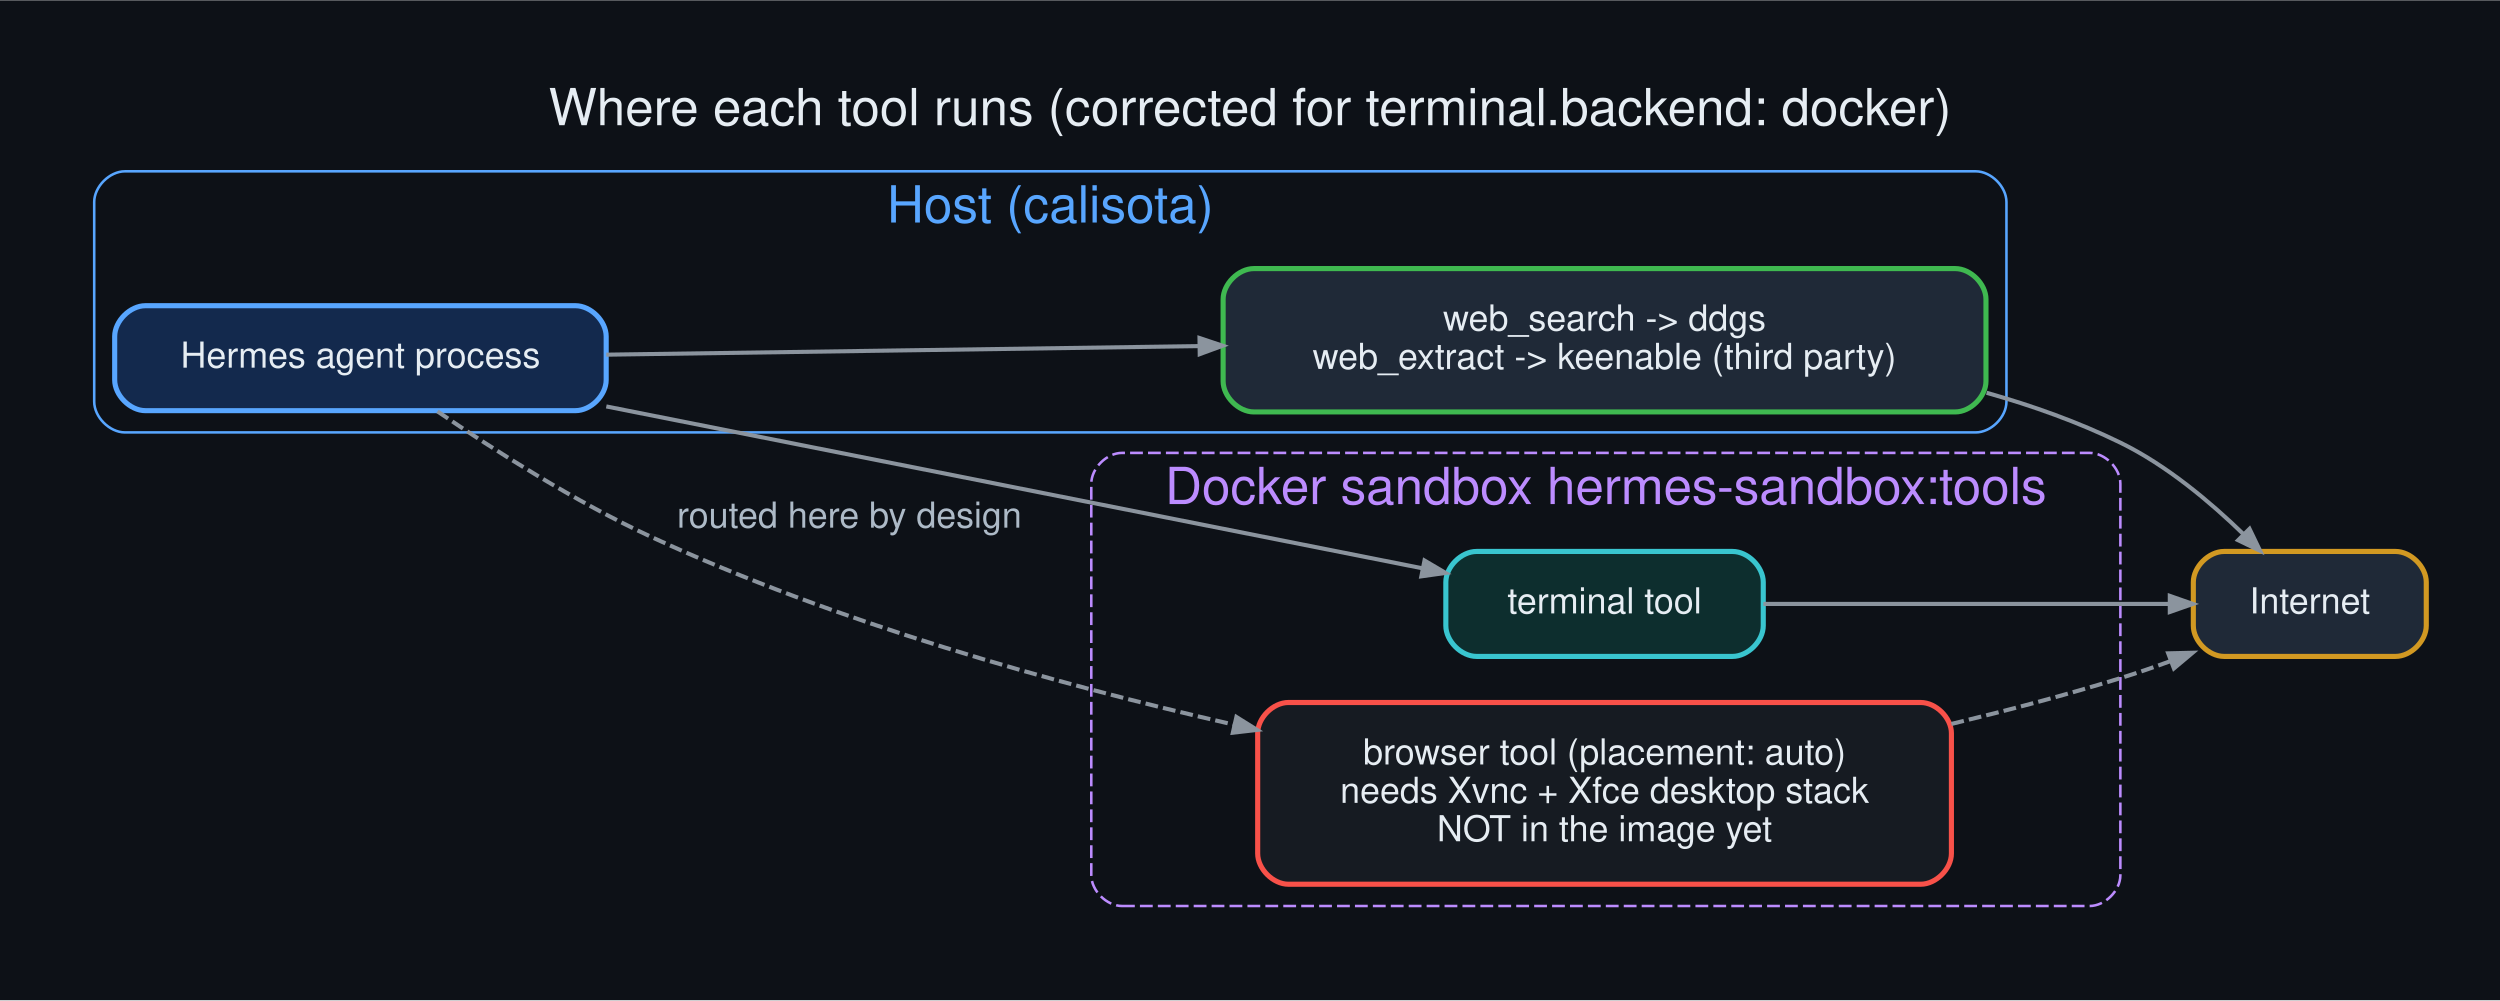
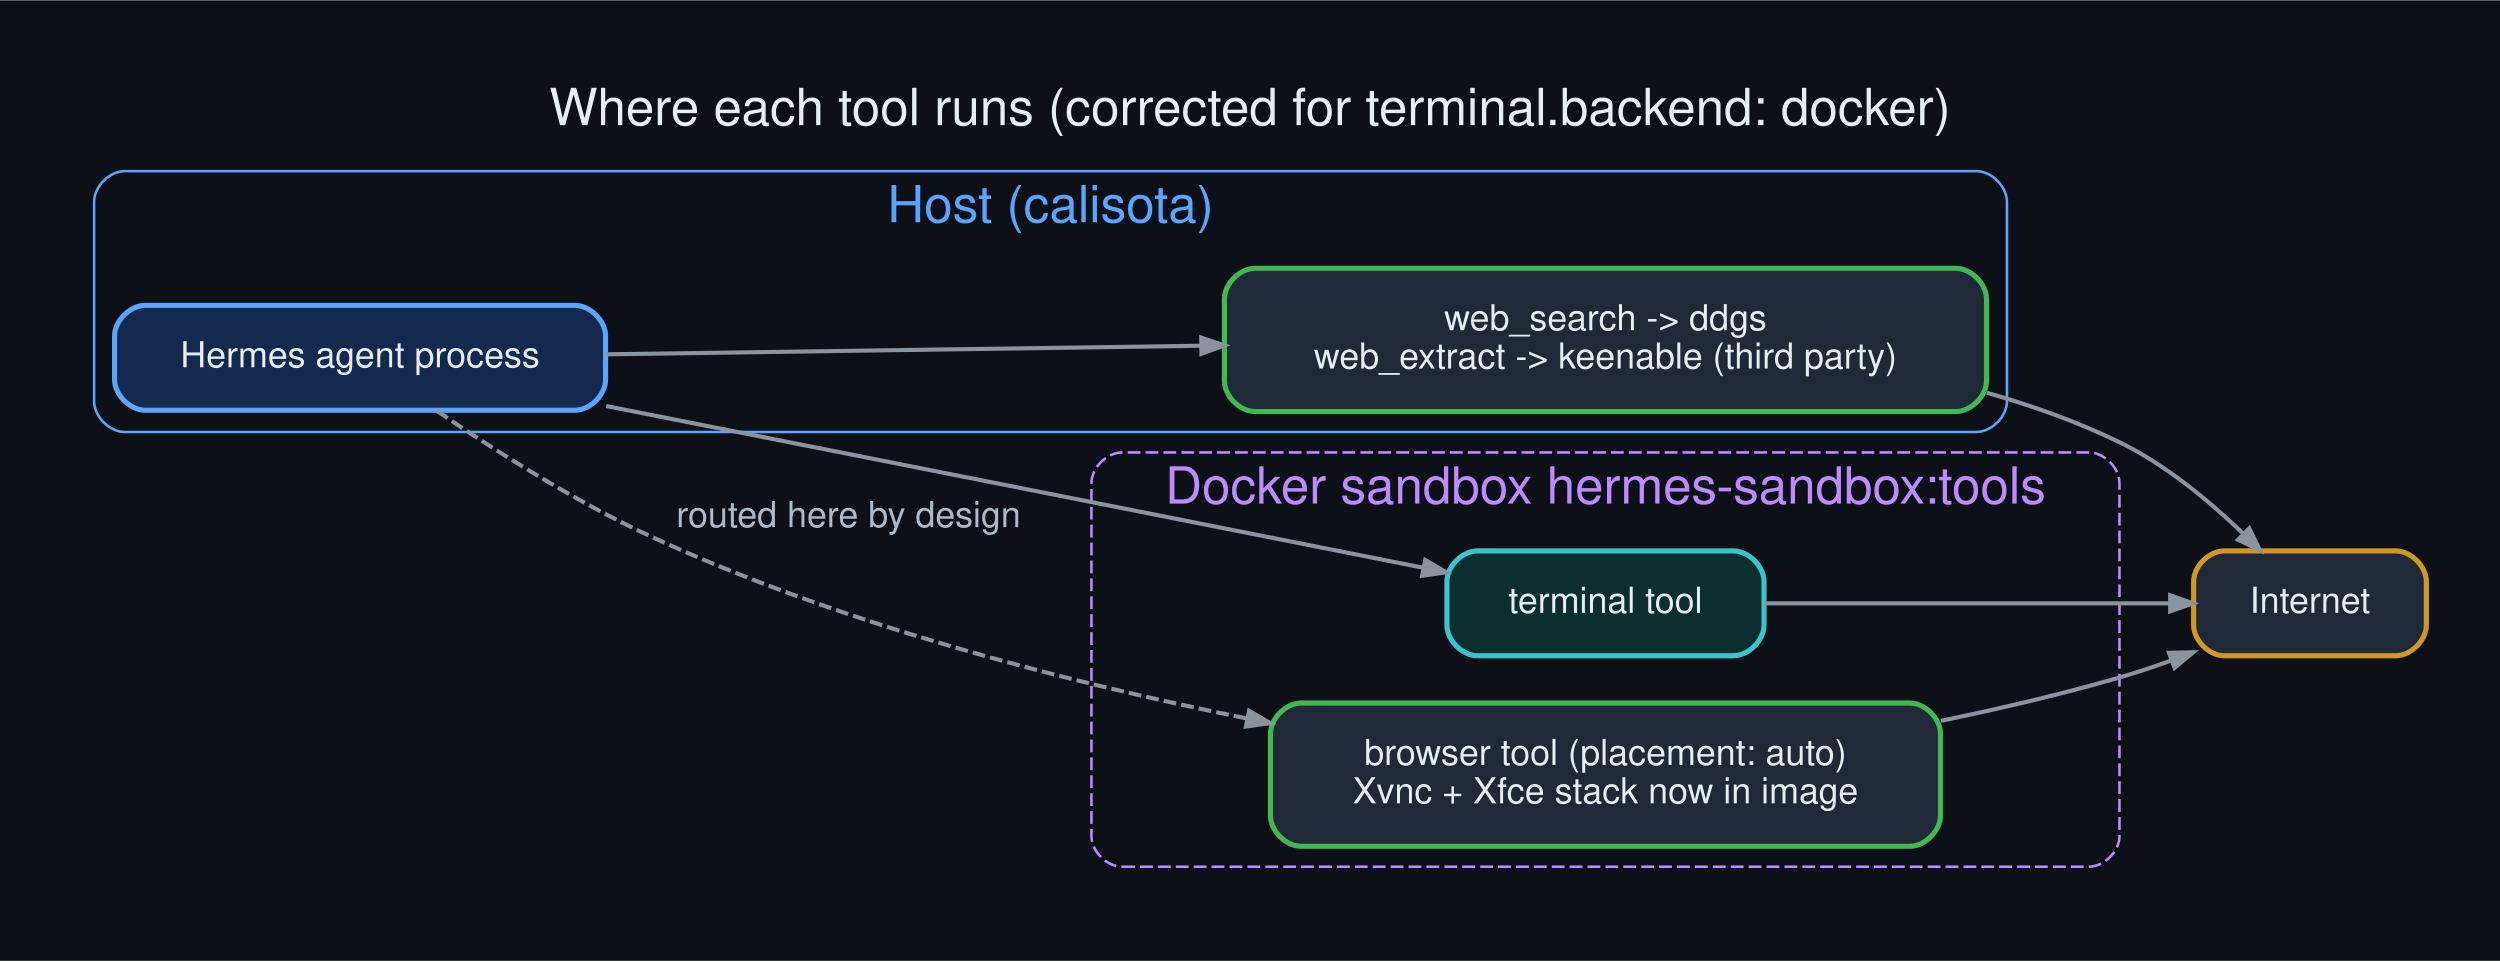
- <svg xmlns="http://www.w3.org/2000/svg" width="977pt" height="391pt" viewBox="0.00 0.00 976.60 390.60">
-   <g id="graph0" class="graph" transform="scale(1 1) rotate(0) translate(28.8 361.8)">
-     <polygon fill="#0d1117" stroke="transparent" points="-28.8,28.8 -28.8,-361.8 947.8,-361.8 947.8,28.8 -28.8,28.8" />
-     <text text-anchor="middle" x="459.5" y="-313" font-family="Helvetica,sans-Serif" font-size="20.00" fill="#e6edf3">Where each tool runs (corrected for terminal.backend: docker)</text>
+ <svg xmlns="http://www.w3.org/2000/svg" width="978pt" height="376pt" viewBox="0.00 0.00 977.60 375.60">
+   <g id="graph0" class="graph" transform="scale(1 1) rotate(0) translate(28.8 346.8)">
+     <polygon fill="#0d1117" stroke="transparent" points="-28.8,28.8 -28.8,-346.8 948.8,-346.8 948.8,28.8 -28.8,28.8" />
+     <text text-anchor="middle" x="460" y="-298" font-family="Helvetica,sans-Serif" font-size="20.00" fill="#e6edf3">Where each tool runs (corrected for terminal.backend: docker)</text>
    <g id="clust1" class="cluster">
-       <path fill="#0d1117" stroke="#58a6ff" d="M20,-193C20,-193 743,-193 743,-193 749,-193 755,-199 755,-205 755,-205 755,-283 755,-283 755,-289 749,-295 743,-295 743,-295 20,-295 20,-295 14,-295 8,-289 8,-283 8,-283 8,-205 8,-205 8,-199 14,-193 20,-193" />
-       <text text-anchor="middle" x="381.5" y="-275" font-family="Helvetica,sans-Serif" font-size="20.00" fill="#58a6ff">Host (calisota)</text>
+       <path fill="#0d1117" stroke="#58a6ff" d="M20,-178C20,-178 744,-178 744,-178 750,-178 756,-184 756,-190 756,-190 756,-268 756,-268 756,-274 750,-280 744,-280 744,-280 20,-280 20,-280 14,-280 8,-274 8,-268 8,-268 8,-190 8,-190 8,-184 14,-178 20,-178" />
+       <text text-anchor="middle" x="382" y="-260" font-family="Helvetica,sans-Serif" font-size="20.00" fill="#58a6ff">Host (calisota)</text>
    </g>
    <g id="clust2" class="cluster">
-       <path fill="#0d1117" stroke="#bc8cff" stroke-dasharray="5,2" d="M409.5,-8C409.5,-8 787.5,-8 787.5,-8 793.5,-8 799.5,-14 799.5,-20 799.5,-20 799.5,-173 799.5,-173 799.5,-179 793.5,-185 787.5,-185 787.5,-185 409.5,-185 409.5,-185 403.5,-185 397.5,-179 397.5,-173 397.5,-173 397.5,-20 397.5,-20 397.5,-14 403.5,-8 409.5,-8" />
-       <text text-anchor="middle" x="598.5" y="-165" font-family="Helvetica,sans-Serif" font-size="20.00" fill="#bc8cff">Docker sandbox hermes-sandbox:tools</text>
+       <path fill="#0d1117" stroke="#bc8cff" stroke-dasharray="5,2" d="M410,-8C410,-8 788,-8 788,-8 794,-8 800,-14 800,-20 800,-20 800,-158 800,-158 800,-164 794,-170 788,-170 788,-170 410,-170 410,-170 404,-170 398,-164 398,-158 398,-158 398,-20 398,-20 398,-14 404,-8 410,-8" />
+       <text text-anchor="middle" x="599" y="-150" font-family="Helvetica,sans-Serif" font-size="20.00" fill="#bc8cff">Docker sandbox hermes-sandbox:tools</text>
    </g>
    <g id="node1" class="node">
-       <path fill="#13294d" stroke="#58a6ff" stroke-width="2" d="M196,-242.5C196,-242.5 28,-242.5 28,-242.5 22,-242.5 16,-236.5 16,-230.5 16,-230.5 16,-213.5 16,-213.5 16,-207.5 22,-201.5 28,-201.5 28,-201.5 196,-201.5 196,-201.5 202,-201.5 208,-207.5 208,-213.5 208,-213.5 208,-230.5 208,-230.5 208,-236.5 202,-242.5 196,-242.5" />
-       <text text-anchor="middle" x="112" y="-218.3" font-family="Helvetica,sans-Serif" font-size="14.00" fill="#e6edf3">Hermes agent process</text>
+       <path fill="#13294d" stroke="#58a6ff" stroke-width="2" d="M196,-227.5C196,-227.5 28,-227.5 28,-227.5 22,-227.5 16,-221.5 16,-215.5 16,-215.5 16,-198.5 16,-198.5 16,-192.5 22,-186.5 28,-186.5 28,-186.5 196,-186.5 196,-186.5 202,-186.5 208,-192.5 208,-198.5 208,-198.5 208,-215.5 208,-215.5 208,-221.5 202,-227.5 196,-227.5" />
+       <text text-anchor="middle" x="112" y="-203.3" font-family="Helvetica,sans-Serif" font-size="14.00" fill="#e6edf3">Hermes agent process</text>
    </g>
    <g id="node2" class="node">
-       <path fill="#1f2937" stroke="#3fb950" stroke-width="2" d="M735,-257C735,-257 461,-257 461,-257 455,-257 449,-251 449,-245 449,-245 449,-213 449,-213 449,-207 455,-201 461,-201 461,-201 735,-201 735,-201 741,-201 747,-207 747,-213 747,-213 747,-245 747,-245 747,-251 741,-257 735,-257" />
-       <text text-anchor="middle" x="598" y="-232.8" font-family="Helvetica,sans-Serif" font-size="14.00" fill="#e6edf3">web_search -&gt; ddgs</text>
-       <text text-anchor="middle" x="598" y="-217.8" font-family="Helvetica,sans-Serif" font-size="14.00" fill="#e6edf3">web_extract -&gt; keenable (third party)</text>
+       <path fill="#1f2937" stroke="#3fb950" stroke-width="2" d="M736,-242C736,-242 462,-242 462,-242 456,-242 450,-236 450,-230 450,-230 450,-198 450,-198 450,-192 456,-186 462,-186 462,-186 736,-186 736,-186 742,-186 748,-192 748,-198 748,-198 748,-230 748,-230 748,-236 742,-242 736,-242" />
+       <text text-anchor="middle" x="599" y="-217.8" font-family="Helvetica,sans-Serif" font-size="14.00" fill="#e6edf3">web_search -&gt; ddgs</text>
+       <text text-anchor="middle" x="599" y="-202.8" font-family="Helvetica,sans-Serif" font-size="14.00" fill="#e6edf3">web_extract -&gt; keenable (third party)</text>
    </g>
    <g id="edge1" class="edge">
-       <path fill="none" stroke="#8b949e" stroke-width="1.6" d="M208.05,-223.37C273.92,-224.33 363.17,-225.62 439.56,-226.72" />
-       <polygon fill="#8b949e" stroke="#8b949e" stroke-width="1.6" points="439.77,-229.88 448.81,-226.86 439.86,-223.58 439.77,-229.88" />
+       <path fill="none" stroke="#8b949e" stroke-width="1.6" d="M208.24,-208.37C274.38,-209.33 364.04,-210.62 440.7,-211.73" />
+       <polygon fill="#8b949e" stroke="#8b949e" stroke-width="1.6" points="440.93,-214.88 449.98,-211.86 441.02,-208.58 440.93,-214.88" />
    </g>
    <g id="node3" class="node">
-       <path fill="#0d2e2e" stroke="#39c5cf" stroke-width="2" d="M648,-146.5C648,-146.5 548,-146.5 548,-146.5 542,-146.5 536,-140.5 536,-134.5 536,-134.5 536,-117.5 536,-117.5 536,-111.5 542,-105.5 548,-105.5 548,-105.5 648,-105.5 648,-105.5 654,-105.5 660,-111.5 660,-117.5 660,-117.5 660,-134.5 660,-134.5 660,-140.5 654,-146.5 648,-146.5" />
-       <text text-anchor="middle" x="598" y="-122.3" font-family="Helvetica,sans-Serif" font-size="14.00" fill="#e6edf3">terminal tool</text>
+       <path fill="#0d2e2e" stroke="#39c5cf" stroke-width="2" d="M649,-131.5C649,-131.5 549,-131.5 549,-131.5 543,-131.5 537,-125.5 537,-119.5 537,-119.5 537,-102.5 537,-102.5 537,-96.5 543,-90.5 549,-90.5 549,-90.5 649,-90.5 649,-90.5 655,-90.5 661,-96.5 661,-102.5 661,-102.5 661,-119.5 661,-119.5 661,-125.5 655,-131.5 649,-131.5" />
+       <text text-anchor="middle" x="599" y="-107.3" font-family="Helvetica,sans-Serif" font-size="14.00" fill="#e6edf3">terminal tool</text>
    </g>
    <g id="edge3" class="edge">
-       <path fill="none" stroke="#8b949e" stroke-width="1.6" d="M208.05,-203.15C301.81,-184.55 442.94,-156.56 526.93,-139.9" />
-       <polygon fill="#8b949e" stroke="#8b949e" stroke-width="1.6" points="527.67,-142.96 535.88,-138.12 526.44,-136.78 527.67,-142.96" />
+       <path fill="none" stroke="#8b949e" stroke-width="1.6" d="M208.24,-188.15C302.2,-169.55 443.63,-141.56 527.79,-124.9" />
+       <polygon fill="#8b949e" stroke="#8b949e" stroke-width="1.6" points="528.54,-127.96 536.76,-123.12 527.32,-121.78 528.54,-127.96" />
    </g>
    <g id="node4" class="node">
-       <path fill="#161b22" stroke="#f85149" stroke-width="2" d="M721.5,-87.5C721.5,-87.5 474.5,-87.5 474.5,-87.5 468.5,-87.5 462.5,-81.5 462.5,-75.5 462.5,-75.5 462.5,-28.5 462.5,-28.5 462.5,-22.5 468.5,-16.5 474.5,-16.5 474.5,-16.5 721.5,-16.5 721.5,-16.5 727.5,-16.5 733.5,-22.5 733.5,-28.5 733.5,-28.5 733.5,-75.5 733.5,-75.5 733.5,-81.5 727.5,-87.5 721.5,-87.5" />
-       <text text-anchor="middle" x="598" y="-63.3" font-family="Helvetica,sans-Serif" font-size="14.00" fill="#e6edf3">browser tool (placement: auto)</text>
-       <text text-anchor="middle" x="598" y="-48.3" font-family="Helvetica,sans-Serif" font-size="14.00" fill="#e6edf3">needs Xvnc + Xfce desktop stack</text>
-       <text text-anchor="middle" x="598" y="-33.3" font-family="Helvetica,sans-Serif" font-size="14.00" fill="#e6edf3">NOT in the image yet</text>
+       <path fill="#1f2937" stroke="#3fb950" stroke-width="2" d="M718,-72C718,-72 480,-72 480,-72 474,-72 468,-66 468,-60 468,-60 468,-28 468,-28 468,-22 474,-16 480,-16 480,-16 718,-16 718,-16 724,-16 730,-22 730,-28 730,-28 730,-60 730,-60 730,-66 724,-72 718,-72" />
+       <text text-anchor="middle" x="599" y="-47.8" font-family="Helvetica,sans-Serif" font-size="14.00" fill="#e6edf3">browser tool (placement: auto)</text>
+       <text text-anchor="middle" x="599" y="-32.8" font-family="Helvetica,sans-Serif" font-size="14.00" fill="#e6edf3">Xvnc + Xfce stack now in image</text>
    </g>
    <g id="edge4" class="edge">
-       <path fill="none" stroke="#8b949e" stroke-width="1.6" stroke-dasharray="5,2" d="M142.1,-201.21C164.29,-186.05 196.04,-165.83 226,-152 297.88,-118.82 382.84,-94.91 453.31,-78.81" />
-       <polygon fill="#8b949e" stroke="#8b949e" stroke-width="1.6" points="454.19,-81.84 462.27,-76.79 452.8,-75.7 454.19,-81.84" />
-       <text text-anchor="middle" x="303" y="-155.8" font-family="Helvetica,sans-Serif" font-size="14.00" fill="#adbac7">routed here by design</text>
+       <path fill="none" stroke="#8b949e" stroke-width="1.6" stroke-dasharray="5,2" d="M142.1,-186.2C164.28,-171.04 196.03,-150.82 226,-137 299.48,-103.12 387.05,-80.44 458.76,-65.97" />
+       <polygon fill="#8b949e" stroke="#8b949e" stroke-width="1.6" points="459.66,-69.01 467.87,-64.16 458.43,-62.83 459.66,-69.01" />
+       <text text-anchor="middle" x="303" y="-140.8" font-family="Helvetica,sans-Serif" font-size="14.00" fill="#adbac7">routed here by design</text>
    </g>
    <g id="node5" class="node">
-       <path fill="#1f2937" stroke="#d29922" stroke-width="2" d="M907,-146.5C907,-146.5 840,-146.5 840,-146.5 834,-146.5 828,-140.5 828,-134.5 828,-134.5 828,-117.5 828,-117.5 828,-111.5 834,-105.5 840,-105.5 840,-105.5 907,-105.5 907,-105.5 913,-105.5 919,-111.5 919,-117.5 919,-117.5 919,-134.5 919,-134.5 919,-140.5 913,-146.5 907,-146.5" />
-       <text text-anchor="middle" x="873.5" y="-122.3" font-family="Helvetica,sans-Serif" font-size="14.00" fill="#e6edf3">Internet</text>
+       <path fill="#1f2937" stroke="#d29922" stroke-width="2" d="M908,-131.5C908,-131.5 841,-131.5 841,-131.5 835,-131.5 829,-125.5 829,-119.5 829,-119.5 829,-102.5 829,-102.5 829,-96.5 835,-90.5 841,-90.5 841,-90.5 908,-90.5 908,-90.5 914,-90.5 920,-96.5 920,-102.5 920,-102.5 920,-119.5 920,-119.5 920,-125.5 914,-131.5 908,-131.5" />
+       <text text-anchor="middle" x="874.5" y="-107.3" font-family="Helvetica,sans-Serif" font-size="14.00" fill="#e6edf3">Internet</text>
    </g>
    <g id="edge2" class="edge">
-       <path fill="none" stroke="#8b949e" stroke-width="1.6" d="M747.24,-208.49C765.32,-203.38 783.16,-196.99 799.5,-189 817.43,-180.24 834.49,-165.97 847.61,-153.23" />
-       <polygon fill="#8b949e" stroke="#8b949e" stroke-width="1.6" points="849.96,-155.34 854.09,-146.75 845.5,-150.89 849.96,-155.34" />
+       <path fill="none" stroke="#8b949e" stroke-width="1.6" d="M748.11,-193.34C766.06,-188.25 783.76,-181.9 800,-174 818.02,-165.23 835.19,-150.97 848.4,-138.23" />
+       <polygon fill="#8b949e" stroke="#8b949e" stroke-width="1.6" points="850.77,-140.32 854.93,-131.74 846.33,-135.85 850.77,-140.32" />
    </g>
    <g id="edge5" class="edge">
-       <path fill="none" stroke="#8b949e" stroke-width="1.6" d="M660.04,-126C707.61,-126 773.04,-126 818.67,-126" />
-       <polygon fill="#8b949e" stroke="#8b949e" stroke-width="1.6" points="818.81,-129.15 827.81,-126 818.81,-122.85 818.81,-129.15" />
+       <path fill="none" stroke="#8b949e" stroke-width="1.6" d="M661.04,-111C708.61,-111 774.04,-111 819.67,-111" />
+       <polygon fill="#8b949e" stroke="#8b949e" stroke-width="1.6" points="819.81,-114.15 828.81,-111 819.81,-107.85 819.81,-114.15" />
    </g>
    <g id="edge6" class="edge">
-       <path fill="none" stroke="#8b949e" stroke-width="1.6" stroke-dasharray="5,2" d="M733.5,-79.12C755.71,-84.47 778.37,-90.47 799.5,-97 805.86,-98.96 812.45,-101.23 818.95,-103.62" />
-       <polygon fill="#8b949e" stroke="#8b949e" stroke-width="1.6" points="818.19,-106.7 827.72,-106.93 820.42,-100.81 818.19,-106.7" />
+       <path fill="none" stroke="#8b949e" stroke-width="1.6" d="M730.21,-65.06C753.63,-69.89 777.68,-75.54 800,-82 806.67,-83.93 813.58,-86.23 820.37,-88.68" />
+       <polygon fill="#8b949e" stroke="#8b949e" stroke-width="1.6" points="819.34,-91.66 828.87,-91.85 821.54,-85.76 819.34,-91.66" />
    </g>
  </g>
</svg>
